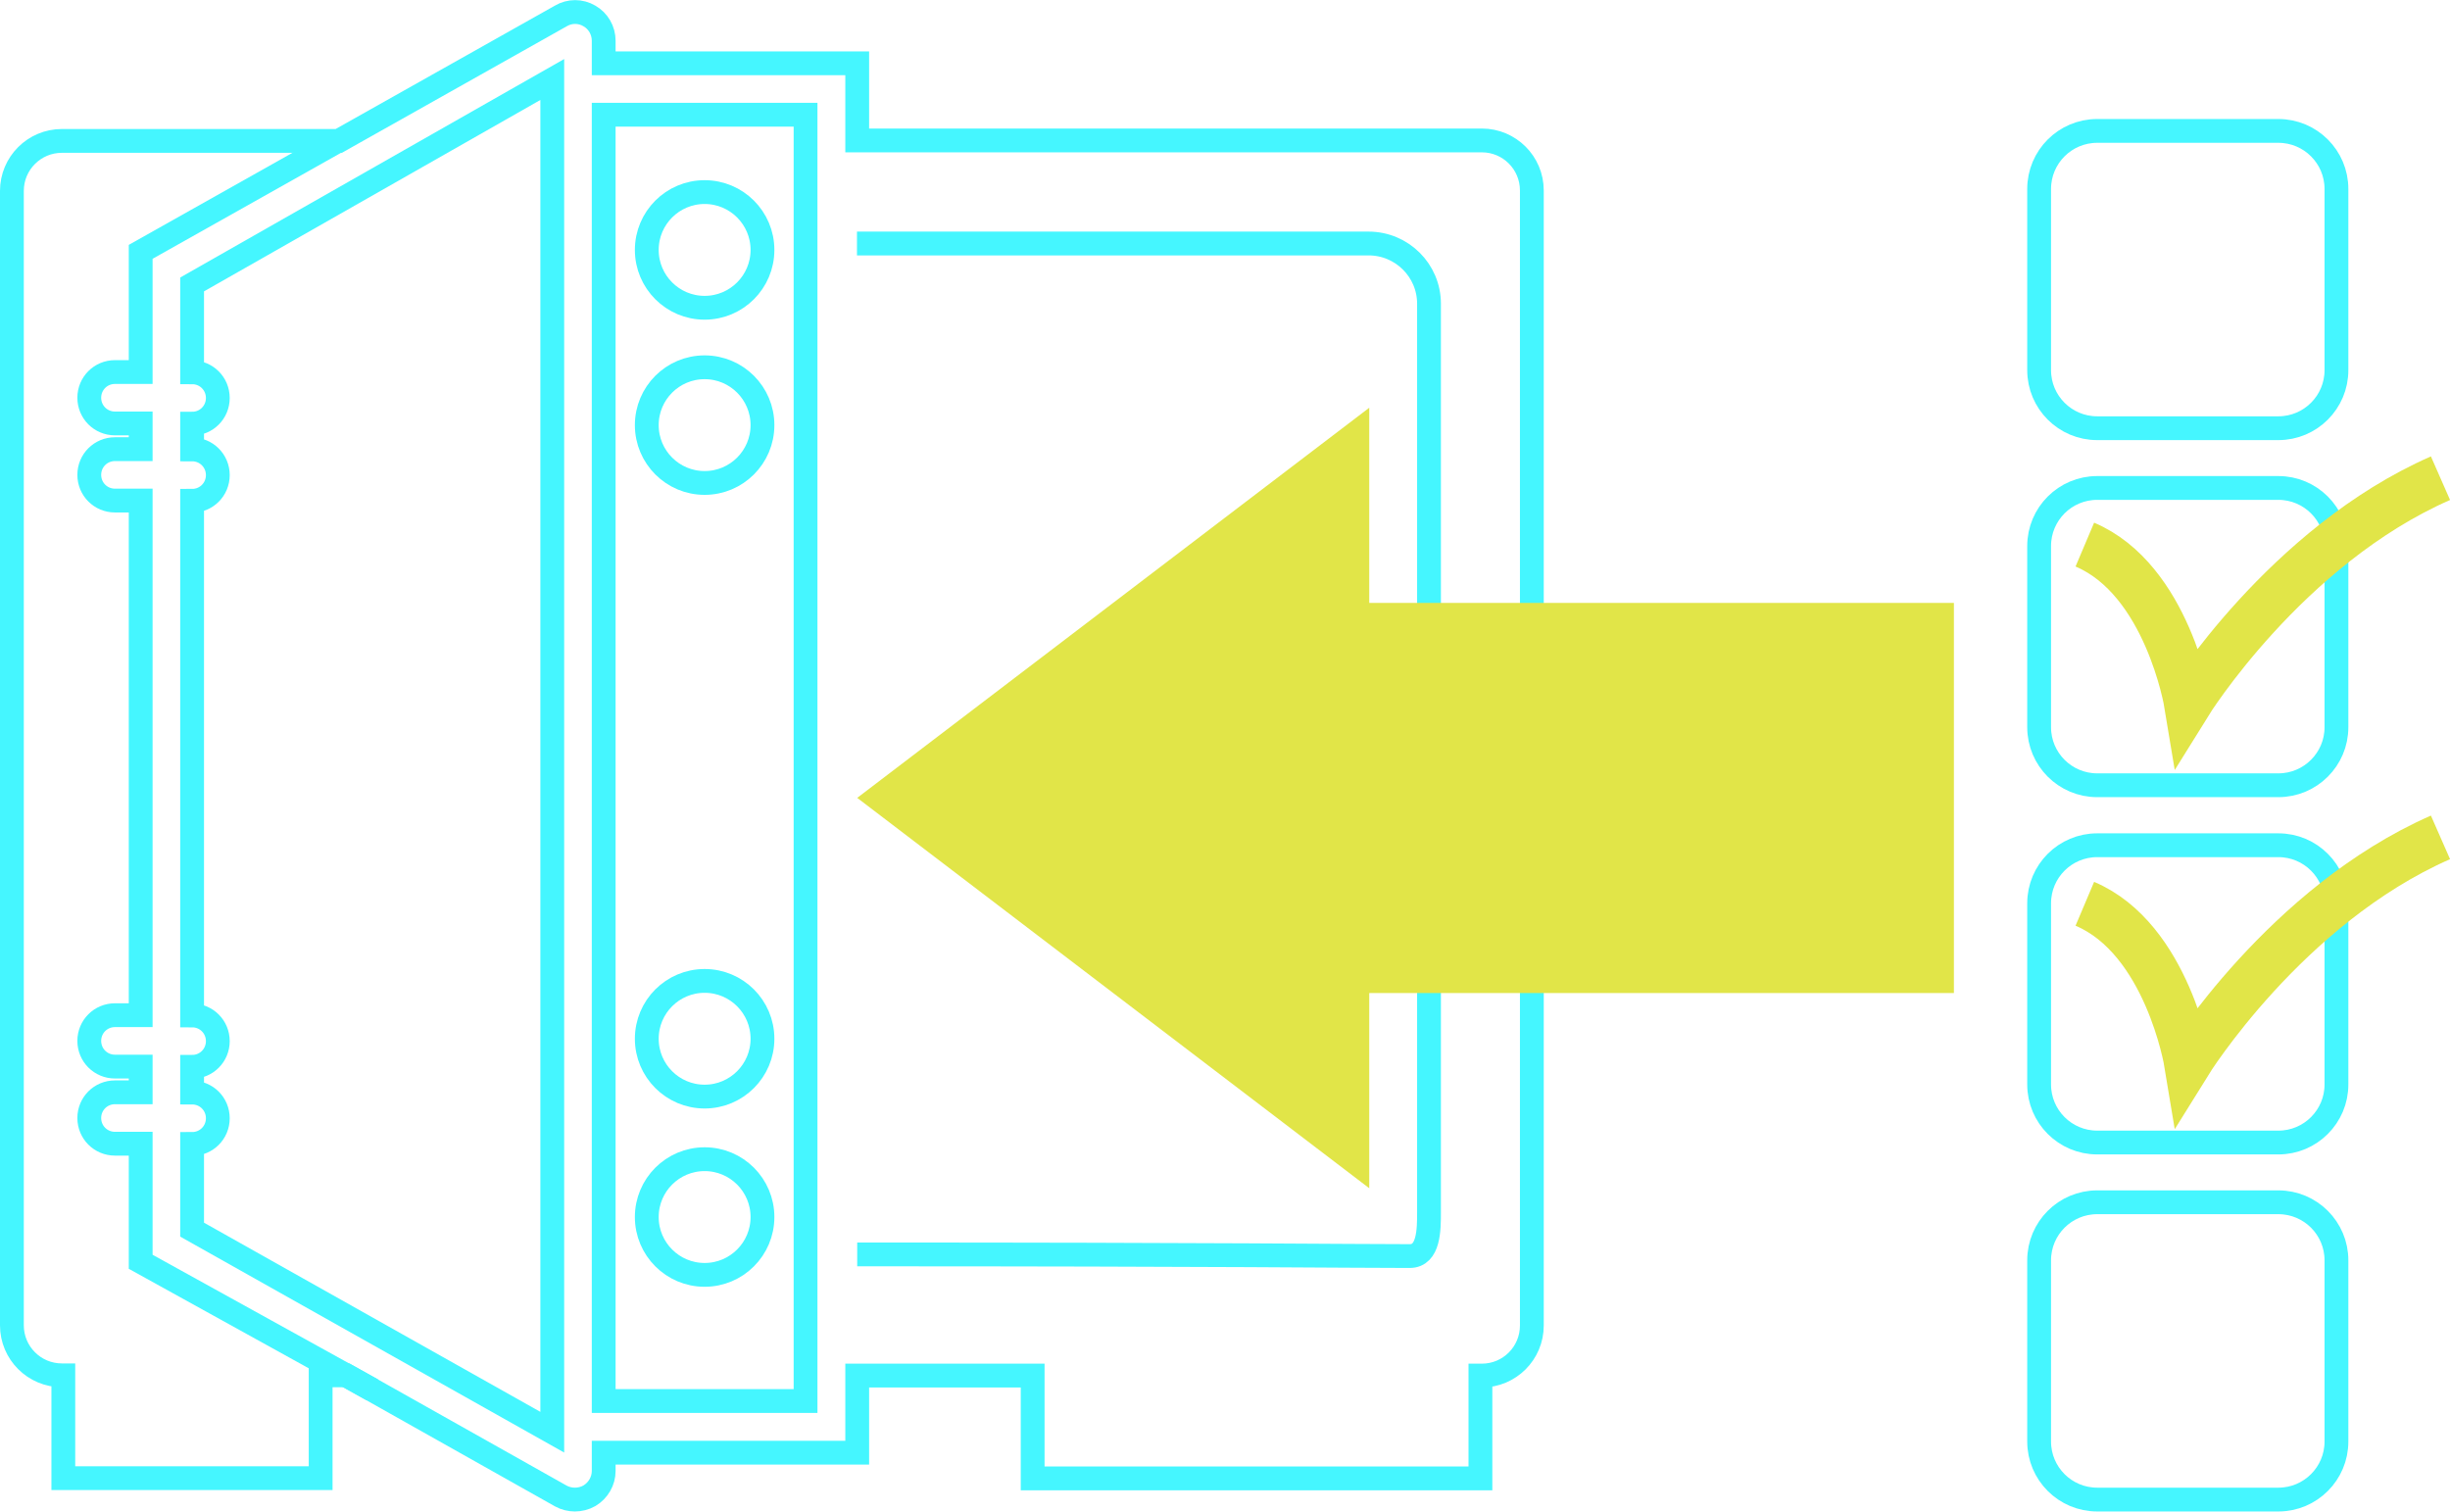
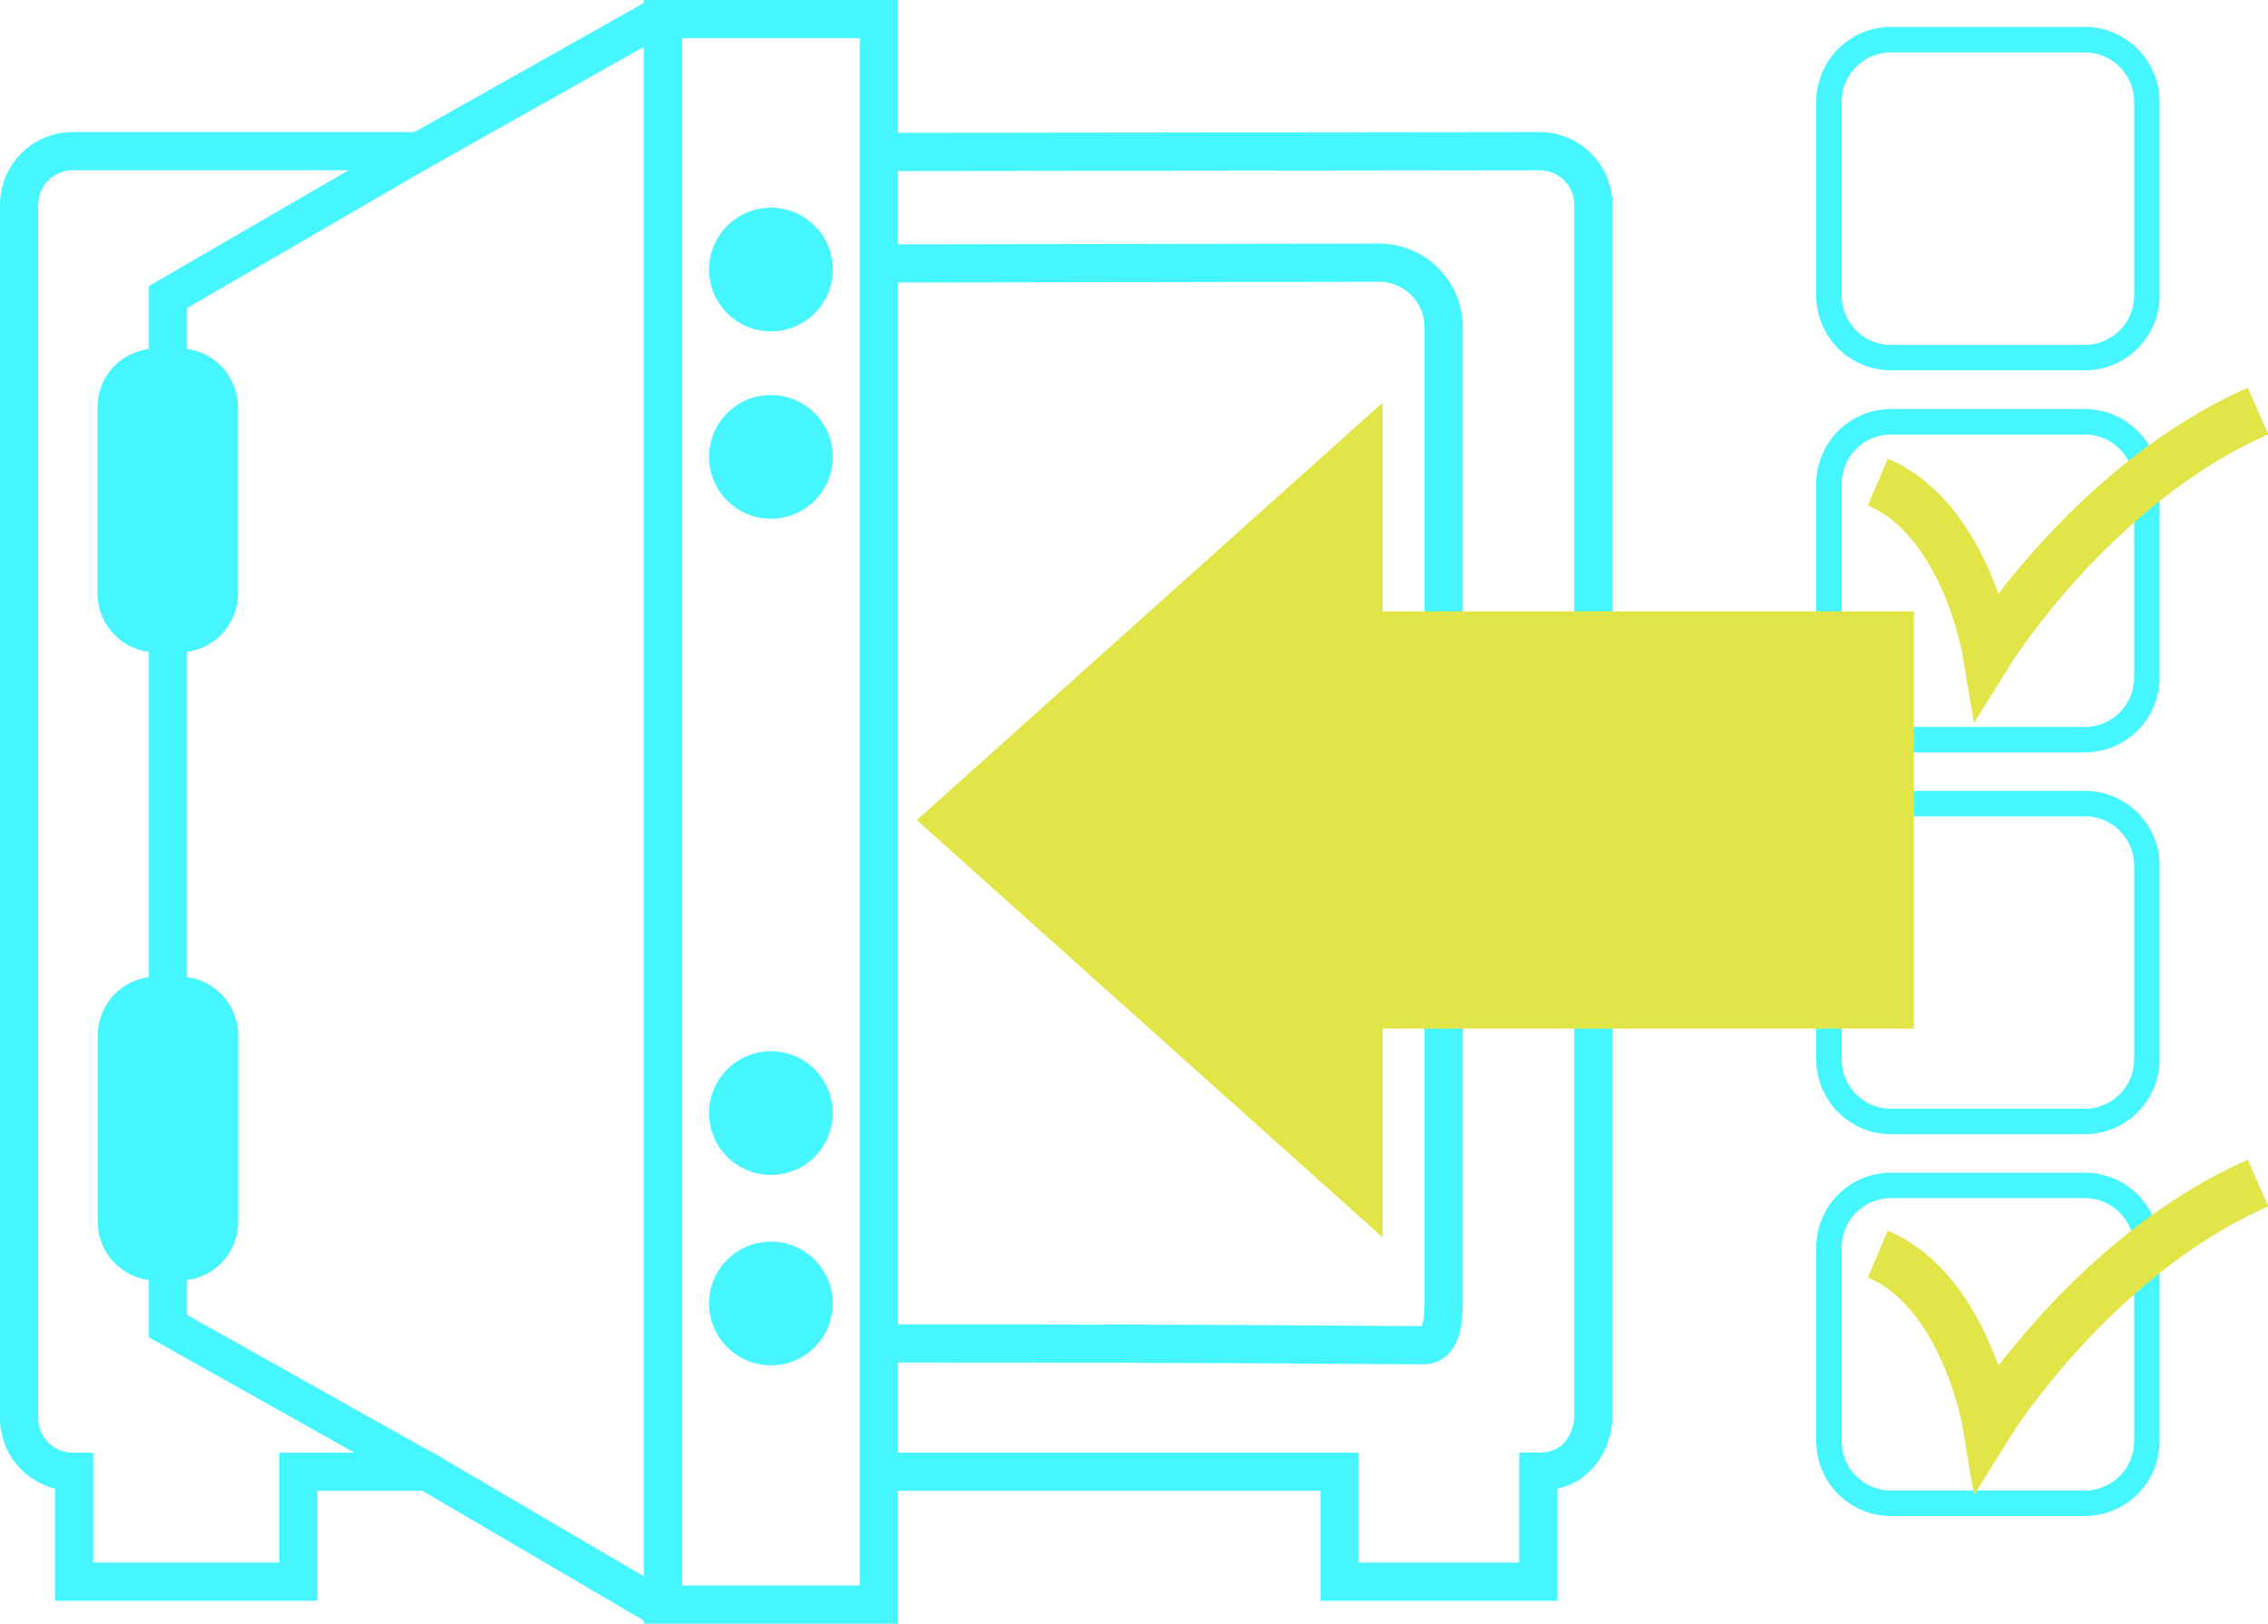
- <svg xmlns="http://www.w3.org/2000/svg" id="Layer_2" data-name="Layer 2" viewBox="0 0 102.92 63.51">
+ <svg xmlns="http://www.w3.org/2000/svg" id="Layer_2" data-name="Layer 2" viewBox="0 0 89.11 63.79">
  <defs>
    <style>
-       .cls-1 {
+       .cls-1, .cls-2, .cls-3 {
+         fill: none;
+       }
+ 
+       .cls-1, .cls-2, .cls-3, .cls-4 {
+         stroke-miterlimit: 10;
+       }
+ 
+       .cls-1, .cls-2, .cls-4 {
        stroke: #45f6ff;
      }

-       .cls-1, .cls-2 {
-         fill: none;
-         stroke-miterlimit: 10;
+       .cls-5, .cls-4 {
+         fill: #45f6ff;
+       }
+ 
+       .cls-6 {
+         fill: #e1e548;
+       }
+ 
+       .cls-2, .cls-4 {
+         stroke-width: 1.5px;
      }

      .cls-3 {
-         fill: #e1e548;
-       }
- 
-       .cls-2 {
        stroke: #e1e548;
        stroke-width: 2px;
      }
    </style>
  </defs>
  <g id="ICON">
    <g>
-       <path class="cls-1" d="m.5,8v47.68c0,1.16.94,2.1,2.1,2.1h.06v4.32s10.81,0,10.81,0v-4.32h1.08s9.01,5.07,9.01,5.07c.18.1.39.15.59.15s.42-.05.61-.16c.37-.22.6-.62.6-1.04v-.77h10.65s0-3.24,0-3.24h7.37v4.32s18.81,0,18.81,0v-4.32h.06c1.16,0,2.1-.94,2.1-2.1V8c0-1.16-.94-2.1-2.1-2.1h-26.24v-3.24s-10.65,0-10.65,0v-.95c0-.43-.23-.83-.6-1.04-.37-.22-.83-.22-1.2,0l-9.33,5.25H2.6c-1.16,0-2.1.94-2.1,2.1Z" />
-       <path class="cls-1" d="m36.01,52.7c15.38,0,20.62.07,23.21.07.81,0,.81-1.12.81-1.84V12.76c0-1.4-1.14-2.53-2.54-2.53h-21.49" />
-       <polygon class="cls-3" points="36.01 33.52 57.52 17.13 57.52 25.33 82.08 25.33 82.08 41.72 57.52 41.72 57.52 49.92 36.01 33.52" />
-       <polygon class="cls-1" points="25.36 58.86 25.36 4.82 33.84 4.82 33.84 5.9 33.84 10.22 33.84 22.11 33.84 34 33.84 41.57 33.84 53.46 33.84 57.78 33.84 58.86 25.36 58.86" />
-       <path class="cls-1" d="m23.2,3.34v56.83s-15.13-8.51-15.13-8.51v-3.6c.6,0,1.08-.48,1.08-1.08,0-.6-.48-1.08-1.08-1.08v-1.08c.6,0,1.08-.48,1.08-1.08,0-.6-.48-1.08-1.08-1.08v-21.62c.6,0,1.08-.48,1.08-1.08s-.48-1.08-1.08-1.08v-1.08c.6,0,1.08-.48,1.08-1.08s-.48-1.08-1.08-1.08v-3.69S23.2,3.34,23.2,3.34Z" />
-       <circle class="cls-1" cx="29.6" cy="10.5" r="2.43" />
-       <circle class="cls-1" cx="29.6" cy="51.13" r="2.43" />
-       <circle class="cls-1" cx="29.6" cy="43.64" r="2.43" />
-       <circle class="cls-1" cx="29.6" cy="17.86" r="2.43" />
-       <path class="cls-1" d="m14.23,5.9l-8.32,4.68v.09s0,4.96,0,4.96h-1.08c-.6,0-1.08.48-1.08,1.08,0,.6.48,1.08,1.08,1.08h1.08v1.08h-1.08c-.6,0-1.08.48-1.08,1.08,0,.6.48,1.08,1.08,1.08h1.08v21.62h-1.08c-.6,0-1.08.48-1.08,1.08s.48,1.08,1.08,1.08h1.08v1.08h-1.08c-.6,0-1.08.48-1.08,1.08s.48,1.08,1.08,1.08h1.08v4.96s9.73,5.38,9.73,5.38" />
-       <rect class="cls-1" x="85.66" y="20.5" width="12.49" height="12.49" rx="2.44" ry="2.44" />
-       <rect class="cls-1" x="85.66" y="50.51" width="12.49" height="12.49" rx="2.44" ry="2.44" />
-       <rect class="cls-1" x="85.66" y="5.5" width="12.49" height="12.49" rx="2.44" ry="2.44" />
-       <path class="cls-2" d="m87.58,22.88c3.47,1.47,4.33,6.68,4.33,6.68,0,0,4.1-6.61,10.61-9.47" />
-       <rect class="cls-1" x="85.66" y="35.51" width="12.49" height="12.49" rx="2.44" ry="2.44" />
-       <path class="cls-2" d="m87.58,37.97c3.47,1.47,4.33,6.68,4.33,6.68,0,0,4.1-6.61,10.61-9.47" />
+       <g>
+         <path class="cls-2" d="m25.81,63.1l-9.01-5.28h-5.08s0,4.32,0,4.32H2.91v-4.32s-.06,0-.06,0c-1.16,0-2.1-.94-2.1-2.1V8.04c0-1.16.94-2.1,2.1-2.1h13.63S25.81.69,25.81.69" />
+         <path class="cls-2" d="m35.03,5.97l25.47-.03c1.16,0,2.1.94,2.1,2.1v47.68c0,.39-.29,2.1-2.16,2.1v4.32h-7.81v-4.32s-17.63,0-17.63,0" />
+         <path class="cls-2" d="m35,52.78c15.38,0,18.31.07,20.91.07.81,0,.81-1.12.81-1.84V12.85c0-1.4-1.14-2.53-2.54-2.53l-19.18.03" />
+         <polygon class="cls-2" points="26.05 63.04 26.05 .75 34.53 .75 34.53 1.91 34.53 6.57 34.53 19.37 34.53 32.18 34.53 40.33 34.53 53.13 34.53 57.79 34.53 63.04 26.05 63.04" />
+         <circle class="cls-5" cx="30.29" cy="10.59" r="2.43" />
+         <circle class="cls-5" cx="30.29" cy="51.21" r="2.43" />
+         <circle class="cls-5" cx="30.29" cy="43.73" r="2.43" />
+         <circle class="cls-5" cx="30.29" cy="17.95" r="2.43" />
+         <path class="cls-2" d="m16.48,5.94l-9.88,5.73s0,3.46,0,9.45v21.62s0,5.4,0,5.4v3.96s10.44,5.86,10.44,5.86" />
+         <rect class="cls-4" x="4.58" y="14.44" width="4.02" height="10.44" rx="1.56" ry="1.56" />
+         <rect class="cls-4" x="4.59" y="39.12" width="4.02" height="10.44" rx="1.56" ry="1.56" />
+       </g>
+       <g>
+         <rect class="cls-1" x="71.86" y="16.57" width="12.49" height="12.49" rx="2.44" ry="2.44" />
+         <rect class="cls-1" x="71.86" y="46.57" width="12.49" height="12.49" rx="2.44" ry="2.44" />
+         <rect class="cls-1" x="71.86" y="1.56" width="12.49" height="12.49" rx="2.44" ry="2.44" />
+         <path class="cls-3" d="m73.78,18.94c3.47,1.47,4.33,6.68,4.33,6.68,0,0,4.1-6.61,10.61-9.47" />
+         <rect class="cls-1" x="71.86" y="31.57" width="12.49" height="12.49" rx="2.44" ry="2.44" />
+         <path class="cls-3" d="m73.78,49.27c3.47,1.47,4.33,6.68,4.33,6.68,0,0,4.1-6.61,10.61-9.47" />
+       </g>
+       <polygon class="cls-6" points="36.02 32.22 54.32 15.82 54.32 24.02 75.2 24.02 75.2 40.41 54.32 40.41 54.32 48.61 36.02 32.22" />
    </g>
  </g>
</svg>
